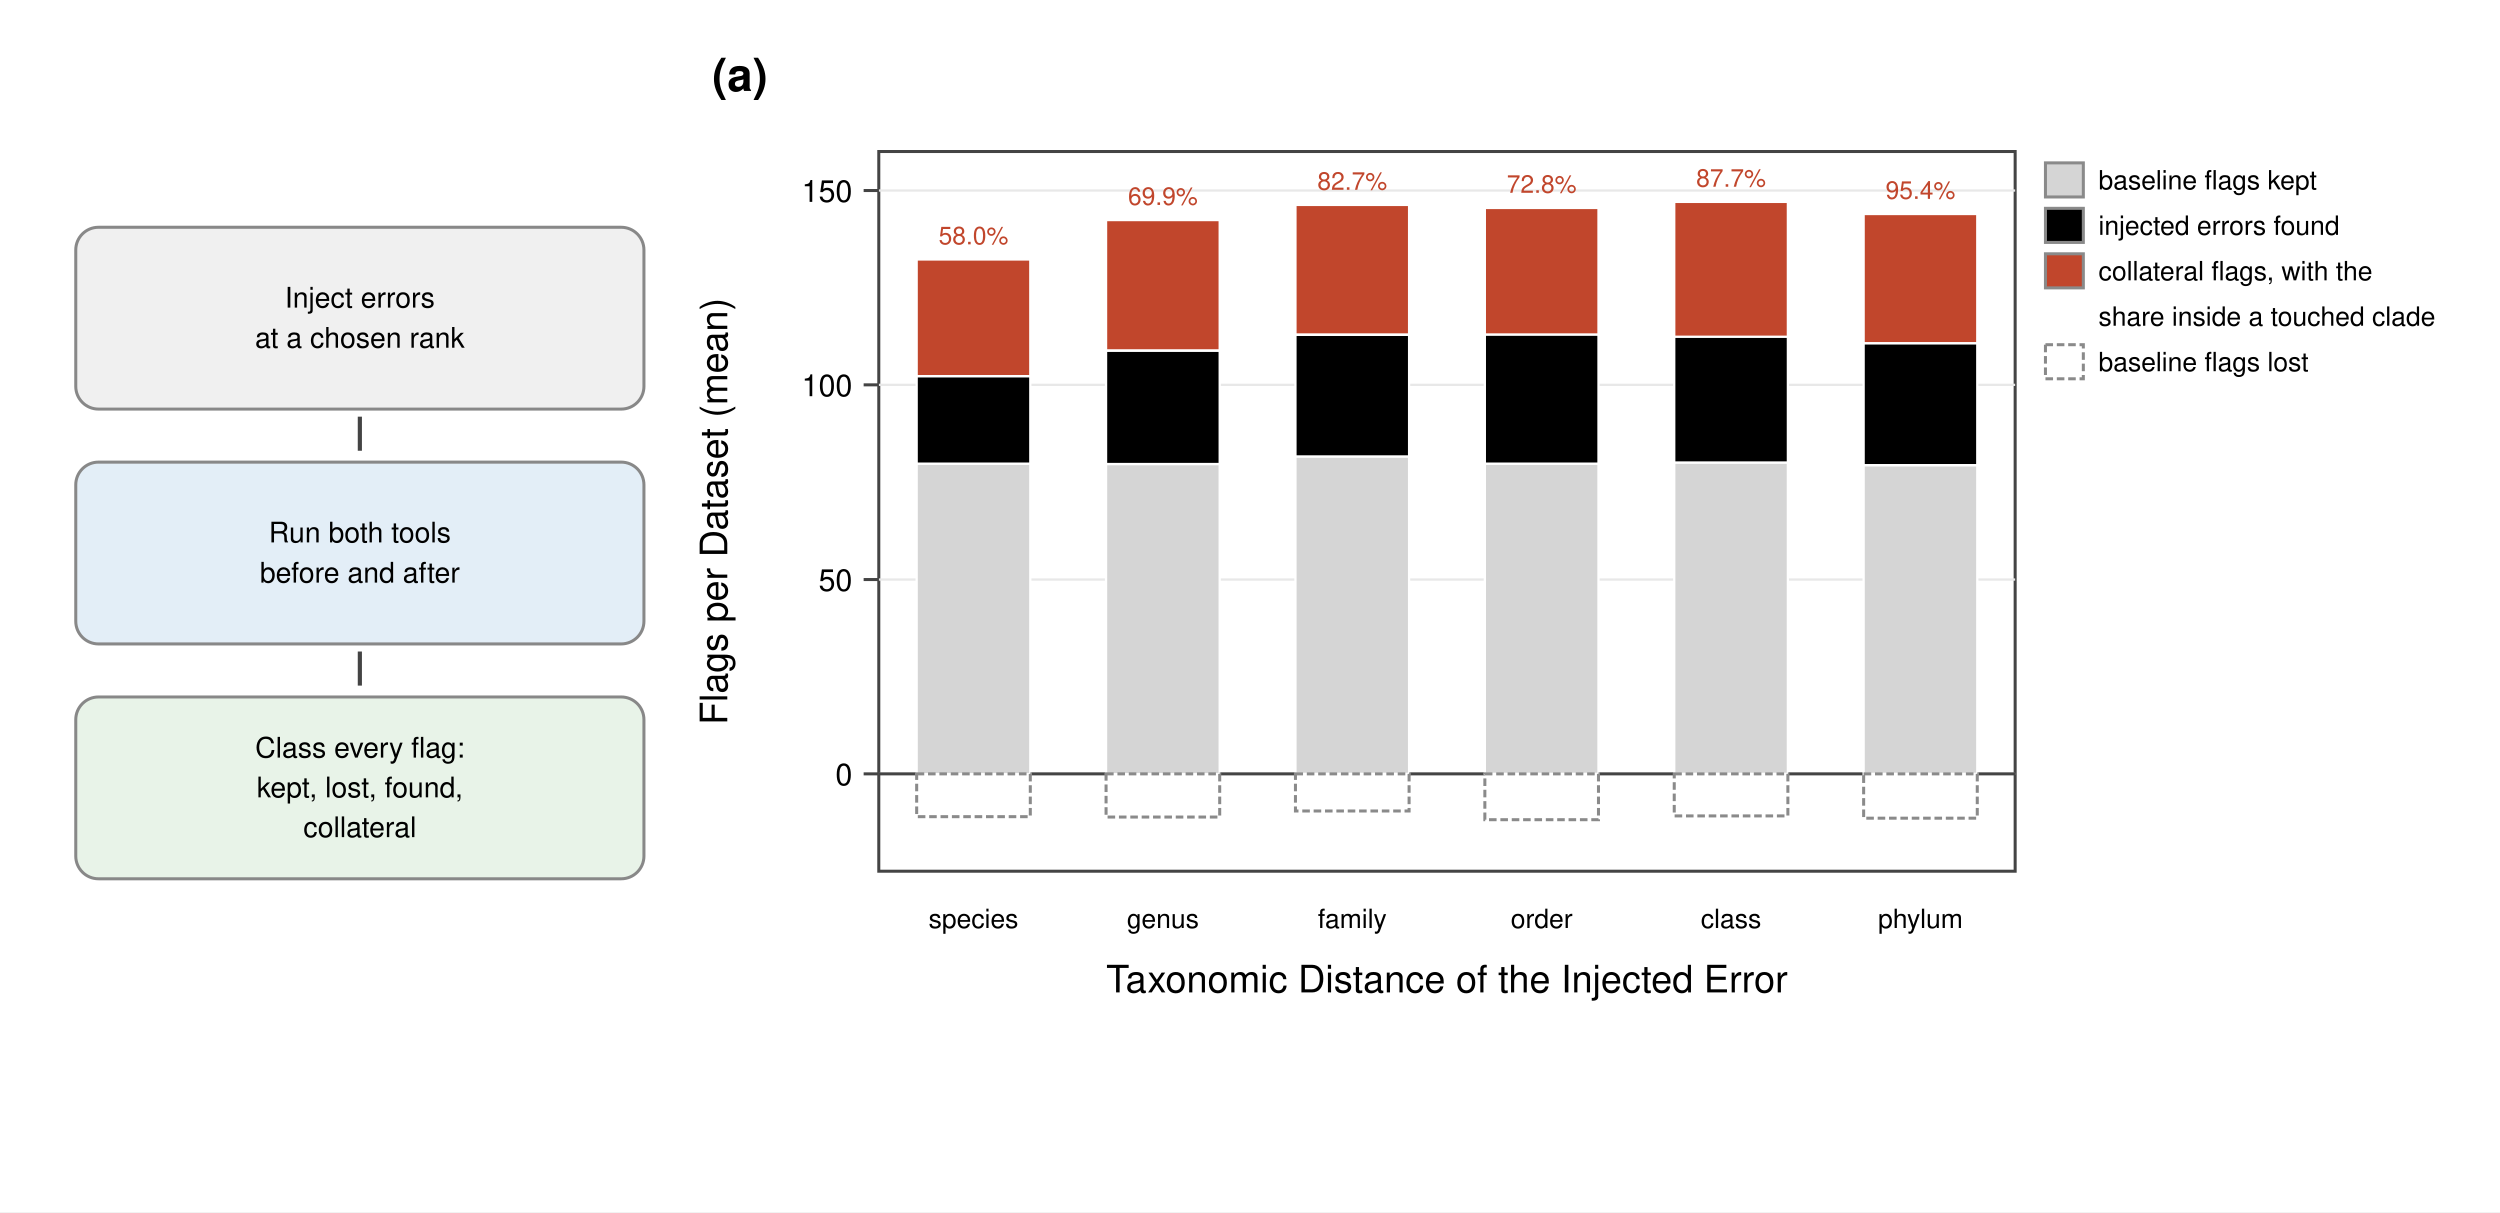
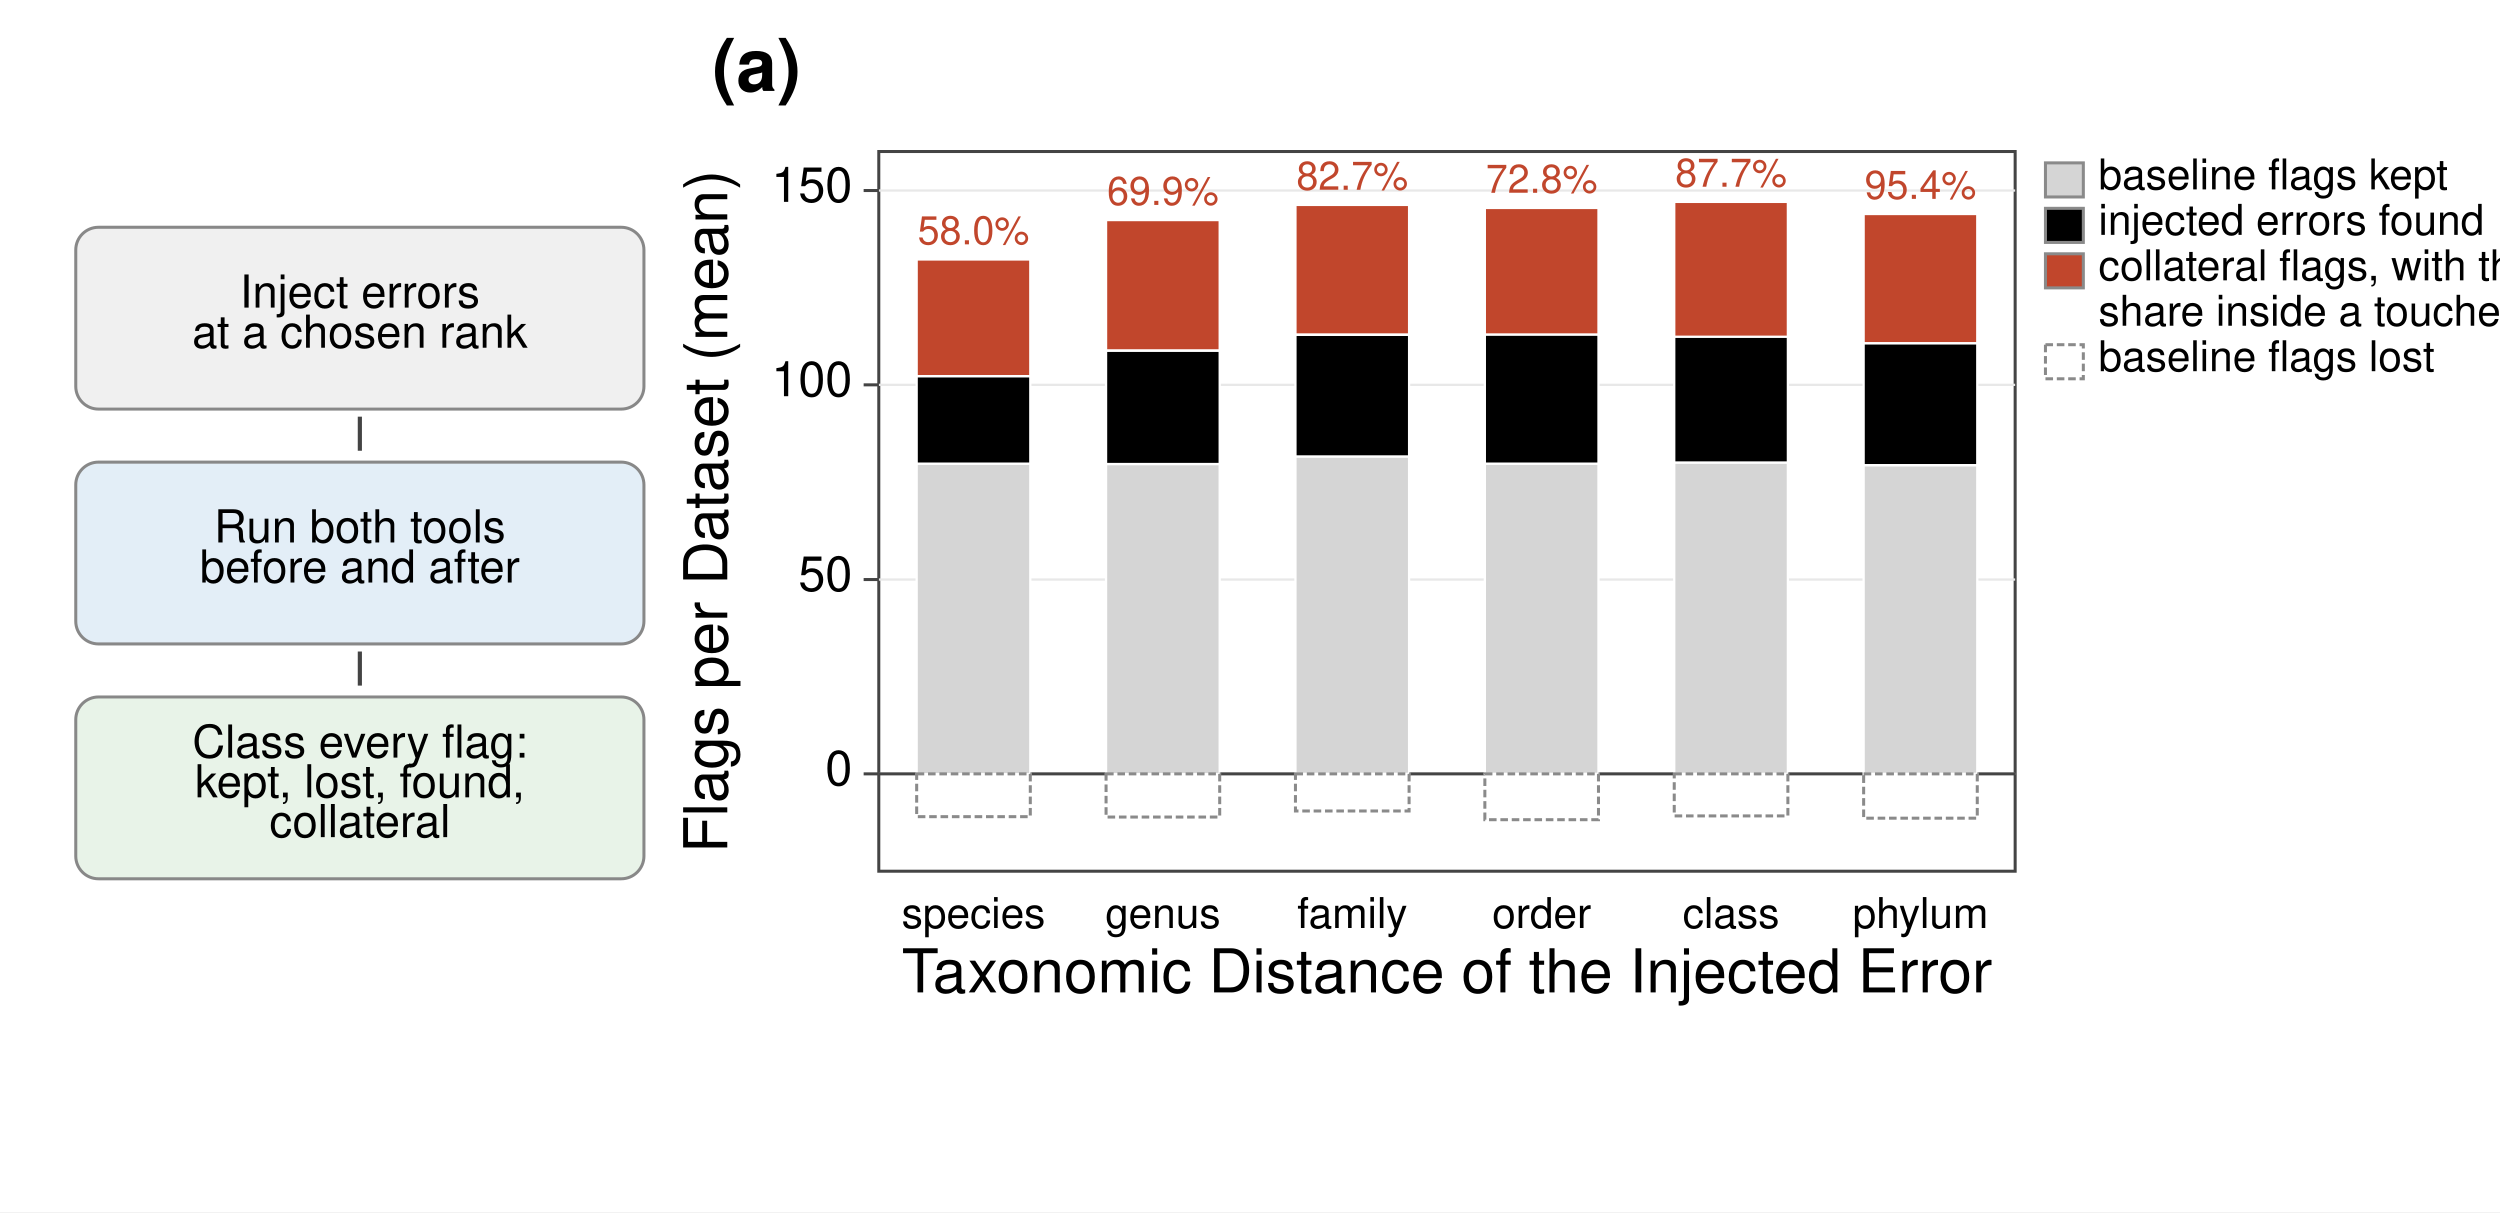
<svg xmlns="http://www.w3.org/2000/svg" width="660" height="320" viewBox="0 0 660 320" font-family="Helvetica,Arial,sans-serif">
  <rect width="660" height="320" fill="#fff" />
  <rect x="232" y="40" width="300" height="190" fill="none" stroke="#444" stroke-width="0.8" />
-   <text x="188.0" y="24.0" font-size="12" fill="#000" font-weight="bold" text-anchor="start">(a)</text>
-   <text x="382.0" y="262.0" font-size="10" fill="#000" font-weight="normal" text-anchor="middle">Taxonomic Distance of the Injected Error</text>
-   <text x="192.0" y="135.0" font-size="10" fill="#000" font-weight="normal" text-anchor="middle" transform="rotate(-90 192.0 135.0)">Flags per Dataset (mean)</text>
+   <text x="188.0" y="24.0" font-size="19.2" fill="#000" font-weight="bold" text-anchor="start">(a)</text>
+   <text x="382.0" y="262.0" font-size="16.0" fill="#000" font-weight="normal" text-anchor="middle">Taxonomic Distance of the Injected Error</text>
+   <text x="192.0" y="135.0" font-size="16.0" fill="#000" font-weight="normal" text-anchor="middle" transform="rotate(-90 192.0 135.0)">Flags per Dataset (mean)</text>
  <line x1="232" y1="204.3" x2="532" y2="204.3" stroke="#e8e8e8" stroke-width="0.6" />
  <line x1="228" y1="204.3" x2="232" y2="204.3" stroke="#444" stroke-width="0.8" />
-   <text x="225.0" y="207.3" font-size="8" fill="#000" font-weight="normal" text-anchor="end">0</text>
+   <text x="225.0" y="207.3" font-size="12.8" fill="#000" font-weight="normal" text-anchor="end">0</text>
  <line x1="232" y1="153.0" x2="532" y2="153.0" stroke="#e8e8e8" stroke-width="0.6" />
  <line x1="228" y1="153.0" x2="232" y2="153.0" stroke="#444" stroke-width="0.8" />
-   <text x="225.0" y="156.0" font-size="8" fill="#000" font-weight="normal" text-anchor="end">50</text>
+   <text x="225.0" y="156.0" font-size="12.8" fill="#000" font-weight="normal" text-anchor="end">50</text>
  <line x1="232" y1="101.6" x2="532" y2="101.6" stroke="#e8e8e8" stroke-width="0.6" />
  <line x1="228" y1="101.6" x2="232" y2="101.6" stroke="#444" stroke-width="0.8" />
-   <text x="225.0" y="104.6" font-size="8" fill="#000" font-weight="normal" text-anchor="end">100</text>
+   <text x="225.0" y="104.6" font-size="12.8" fill="#000" font-weight="normal" text-anchor="end">100</text>
  <line x1="232" y1="50.3" x2="532" y2="50.3" stroke="#e8e8e8" stroke-width="0.6" />
  <line x1="228" y1="50.3" x2="232" y2="50.3" stroke="#444" stroke-width="0.8" />
-   <text x="225.0" y="53.3" font-size="8" fill="#000" font-weight="normal" text-anchor="end">150</text>
+   <text x="225.0" y="53.3" font-size="12.8" fill="#000" font-weight="normal" text-anchor="end">150</text>
  <line x1="232" y1="204.3" x2="532" y2="204.3" stroke="#444" stroke-width="0.8" />
  <rect x="242.0" y="122.4" width="30" height="82.0" fill="#d5d5d5" stroke="#fff" stroke-width="0.6" />
  <rect x="242.0" y="99.3" width="30" height="23.1" fill="#000000" stroke="#fff" stroke-width="0.6" />
  <rect x="242.0" y="68.5" width="30" height="30.8" fill="#c1462c" stroke="#fff" stroke-width="0.6" />
  <rect x="242.0" y="204.3" width="30" height="11.3" fill="#fff" stroke="#8a8a8a" stroke-width="0.8" stroke-dasharray="2 1" />
-   <text x="257.0" y="245.0" font-size="7" fill="#000" font-weight="normal" text-anchor="middle">species</text>
-   <text x="257.0" y="64.5" font-size="6.5" fill="#c1462c" font-weight="normal" text-anchor="middle">58.0%</text>
+   <text x="257.0" y="245.0" font-size="11.2" fill="#000" font-weight="normal" text-anchor="middle">species</text>
+   <text x="257.0" y="64.5" font-size="10.4" fill="#c1462c" font-weight="normal" text-anchor="middle">58.0%</text>
  <rect x="292.0" y="122.5" width="30" height="81.9" fill="#d5d5d5" stroke="#fff" stroke-width="0.6" />
  <rect x="292.0" y="92.6" width="30" height="29.9" fill="#000000" stroke="#fff" stroke-width="0.6" />
  <rect x="292.0" y="58.1" width="30" height="34.4" fill="#c1462c" stroke="#fff" stroke-width="0.6" />
  <rect x="292.0" y="204.3" width="30" height="11.4" fill="#fff" stroke="#8a8a8a" stroke-width="0.8" stroke-dasharray="2 1" />
-   <text x="307.0" y="245.0" font-size="7" fill="#000" font-weight="normal" text-anchor="middle">genus</text>
-   <text x="307.0" y="54.1" font-size="6.5" fill="#c1462c" font-weight="normal" text-anchor="middle">69.9%</text>
+   <text x="307.0" y="245.0" font-size="11.2" fill="#000" font-weight="normal" text-anchor="middle">genus</text>
+   <text x="307.0" y="54.1" font-size="10.4" fill="#c1462c" font-weight="normal" text-anchor="middle">69.9%</text>
  <rect x="342.0" y="120.5" width="30" height="83.8" fill="#d5d5d5" stroke="#fff" stroke-width="0.6" />
  <rect x="342.0" y="88.4" width="30" height="32.1" fill="#000000" stroke="#fff" stroke-width="0.6" />
  <rect x="342.0" y="54.1" width="30" height="34.2" fill="#c1462c" stroke="#fff" stroke-width="0.6" />
  <rect x="342.0" y="204.3" width="30" height="9.8" fill="#fff" stroke="#8a8a8a" stroke-width="0.8" stroke-dasharray="2 1" />
-   <text x="357.0" y="245.0" font-size="7" fill="#000" font-weight="normal" text-anchor="middle">family</text>
-   <text x="357.0" y="50.1" font-size="6.5" fill="#c1462c" font-weight="normal" text-anchor="middle">82.7%</text>
+   <text x="357.0" y="245.0" font-size="11.2" fill="#000" font-weight="normal" text-anchor="middle">family</text>
+   <text x="357.0" y="50.1" font-size="10.4" fill="#c1462c" font-weight="normal" text-anchor="middle">82.7%</text>
  <rect x="392.0" y="122.4" width="30" height="81.9" fill="#d5d5d5" stroke="#fff" stroke-width="0.6" />
  <rect x="392.0" y="88.3" width="30" height="34.1" fill="#000000" stroke="#fff" stroke-width="0.6" />
  <rect x="392.0" y="54.9" width="30" height="33.4" fill="#c1462c" stroke="#fff" stroke-width="0.6" />
  <rect x="392.0" y="204.3" width="30" height="12.1" fill="#fff" stroke="#8a8a8a" stroke-width="0.8" stroke-dasharray="2 1" />
-   <text x="407.0" y="245.0" font-size="7" fill="#000" font-weight="normal" text-anchor="middle">order</text>
-   <text x="407.0" y="50.9" font-size="6.5" fill="#c1462c" font-weight="normal" text-anchor="middle">72.8%</text>
+   <text x="407.0" y="245.0" font-size="11.2" fill="#000" font-weight="normal" text-anchor="middle">order</text>
+   <text x="407.0" y="50.9" font-size="10.4" fill="#c1462c" font-weight="normal" text-anchor="middle">72.8%</text>
  <rect x="442.0" y="122.1" width="30" height="82.2" fill="#d5d5d5" stroke="#fff" stroke-width="0.6" />
  <rect x="442.0" y="88.8" width="30" height="33.3" fill="#000000" stroke="#fff" stroke-width="0.6" />
  <rect x="442.0" y="53.3" width="30" height="35.6" fill="#c1462c" stroke="#fff" stroke-width="0.6" />
  <rect x="442.0" y="204.3" width="30" height="11.1" fill="#fff" stroke="#8a8a8a" stroke-width="0.8" stroke-dasharray="2 1" />
-   <text x="457.0" y="245.0" font-size="7" fill="#000" font-weight="normal" text-anchor="middle">class</text>
-   <text x="457.0" y="49.3" font-size="6.5" fill="#c1462c" font-weight="normal" text-anchor="middle">87.7%</text>
+   <text x="457.0" y="245.0" font-size="11.2" fill="#000" font-weight="normal" text-anchor="middle">class</text>
+   <text x="457.0" y="49.3" font-size="10.4" fill="#c1462c" font-weight="normal" text-anchor="middle">87.7%</text>
  <rect x="492.0" y="122.8" width="30" height="81.5" fill="#d5d5d5" stroke="#fff" stroke-width="0.6" />
  <rect x="492.0" y="90.6" width="30" height="32.2" fill="#000000" stroke="#fff" stroke-width="0.6" />
  <rect x="492.0" y="56.5" width="30" height="34.1" fill="#c1462c" stroke="#fff" stroke-width="0.6" />
  <rect x="492.0" y="204.3" width="30" height="11.7" fill="#fff" stroke="#8a8a8a" stroke-width="0.8" stroke-dasharray="2 1" />
-   <text x="507.0" y="245.0" font-size="7" fill="#000" font-weight="normal" text-anchor="middle">phylum</text>
-   <text x="507.0" y="52.5" font-size="6.5" fill="#c1462c" font-weight="normal" text-anchor="middle">95.4%</text>
+   <text x="507.0" y="245.0" font-size="11.2" fill="#000" font-weight="normal" text-anchor="middle">phylum</text>
+   <text x="507.0" y="52.5" font-size="10.4" fill="#c1462c" font-weight="normal" text-anchor="middle">95.4%</text>
  <rect x="540" y="43" width="10" height="9" fill="#d5d5d5" stroke="#8a8a8a" stroke-width="0.8" />
-   <text x="554.0" y="50.0" font-size="7" fill="#000" font-weight="normal" text-anchor="start">baseline flags kept</text>
+   <text x="554.0" y="50.0" font-size="11.2" fill="#000" font-weight="normal" text-anchor="start">baseline flags kept</text>
  <rect x="540" y="55" width="10" height="9" fill="#000000" stroke="#8a8a8a" stroke-width="0.8" />
-   <text x="554.0" y="62.0" font-size="7" fill="#000" font-weight="normal" text-anchor="start">injected errors found</text>
+   <text x="554.0" y="62.0" font-size="11.2" fill="#000" font-weight="normal" text-anchor="start">injected errors found</text>
  <rect x="540" y="67" width="10" height="9" fill="#c1462c" stroke="#8a8a8a" stroke-width="0.8" />
-   <text x="554.0" y="74.0" font-size="7" fill="#000" font-weight="normal" text-anchor="start">collateral flags, with the</text>
-   <text x="554.0" y="86.0" font-size="7" fill="#000" font-weight="normal" text-anchor="start">share inside a touched clade</text>
+   <text x="554.0" y="74.0" font-size="11.2" fill="#000" font-weight="normal" text-anchor="start">collateral flags, with the</text>
+   <text x="554.0" y="86.0" font-size="11.2" fill="#000" font-weight="normal" text-anchor="start">share inside a touched clade</text>
  <rect x="540" y="91" width="10" height="9" fill="#fff" stroke="#8a8a8a" stroke-width="0.8" stroke-dasharray="2 1" />
-   <text x="554.0" y="98.0" font-size="7" fill="#000" font-weight="normal" text-anchor="start">baseline flags lost</text>
+   <text x="554.0" y="98.0" font-size="11.2" fill="#000" font-weight="normal" text-anchor="start">baseline flags lost</text>
  <rect x="20" y="60" width="150" height="48" rx="6" fill="#f0f0f0" stroke="#888" stroke-width="0.8" />
-   <text x="95.0" y="81.2" font-size="7.5" fill="#000" font-weight="normal" text-anchor="middle">Inject errors</text>
-   <text x="95.0" y="91.8" font-size="7.5" fill="#000" font-weight="normal" text-anchor="middle">at a chosen rank</text>
+   <text x="95.0" y="81.2" font-size="12.0" fill="#000" font-weight="normal" text-anchor="middle">Inject errors</text>
+   <text x="95.0" y="91.8" font-size="12.0" fill="#000" font-weight="normal" text-anchor="middle">at a chosen rank</text>
  <line x1="95.0" y1="110.0" x2="95.0" y2="119.0" stroke="#444" stroke-width="1.1" marker-end="url(#head)" />
  <rect x="20" y="122" width="150" height="48" rx="6" fill="#e3eef7" stroke="#888" stroke-width="0.8" />
-   <text x="95.0" y="143.2" font-size="7.5" fill="#000" font-weight="normal" text-anchor="middle">Run both tools</text>
-   <text x="95.0" y="153.8" font-size="7.5" fill="#000" font-weight="normal" text-anchor="middle">before and after</text>
+   <text x="95.0" y="143.2" font-size="12.0" fill="#000" font-weight="normal" text-anchor="middle">Run both tools</text>
+   <text x="95.0" y="153.8" font-size="12.0" fill="#000" font-weight="normal" text-anchor="middle">before and after</text>
  <line x1="95.0" y1="172.0" x2="95.0" y2="181.0" stroke="#444" stroke-width="1.1" marker-end="url(#head)" />
  <rect x="20" y="184" width="150" height="48" rx="6" fill="#e8f3e8" stroke="#888" stroke-width="0.8" />
-   <text x="95.0" y="200.0" font-size="7.5" fill="#000" font-weight="normal" text-anchor="middle">Class every flag:</text>
-   <text x="95.0" y="210.5" font-size="7.5" fill="#000" font-weight="normal" text-anchor="middle">kept, lost, found,</text>
-   <text x="95.0" y="221.0" font-size="7.5" fill="#000" font-weight="normal" text-anchor="middle">collateral</text>
+   <text x="95.0" y="200.0" font-size="12.0" fill="#000" font-weight="normal" text-anchor="middle">Class every flag:</text>
+   <text x="95.0" y="210.5" font-size="12.0" fill="#000" font-weight="normal" text-anchor="middle">kept, lost, found,</text>
+   <text x="95.0" y="221.0" font-size="12.0" fill="#000" font-weight="normal" text-anchor="middle">collateral</text>
</svg>
